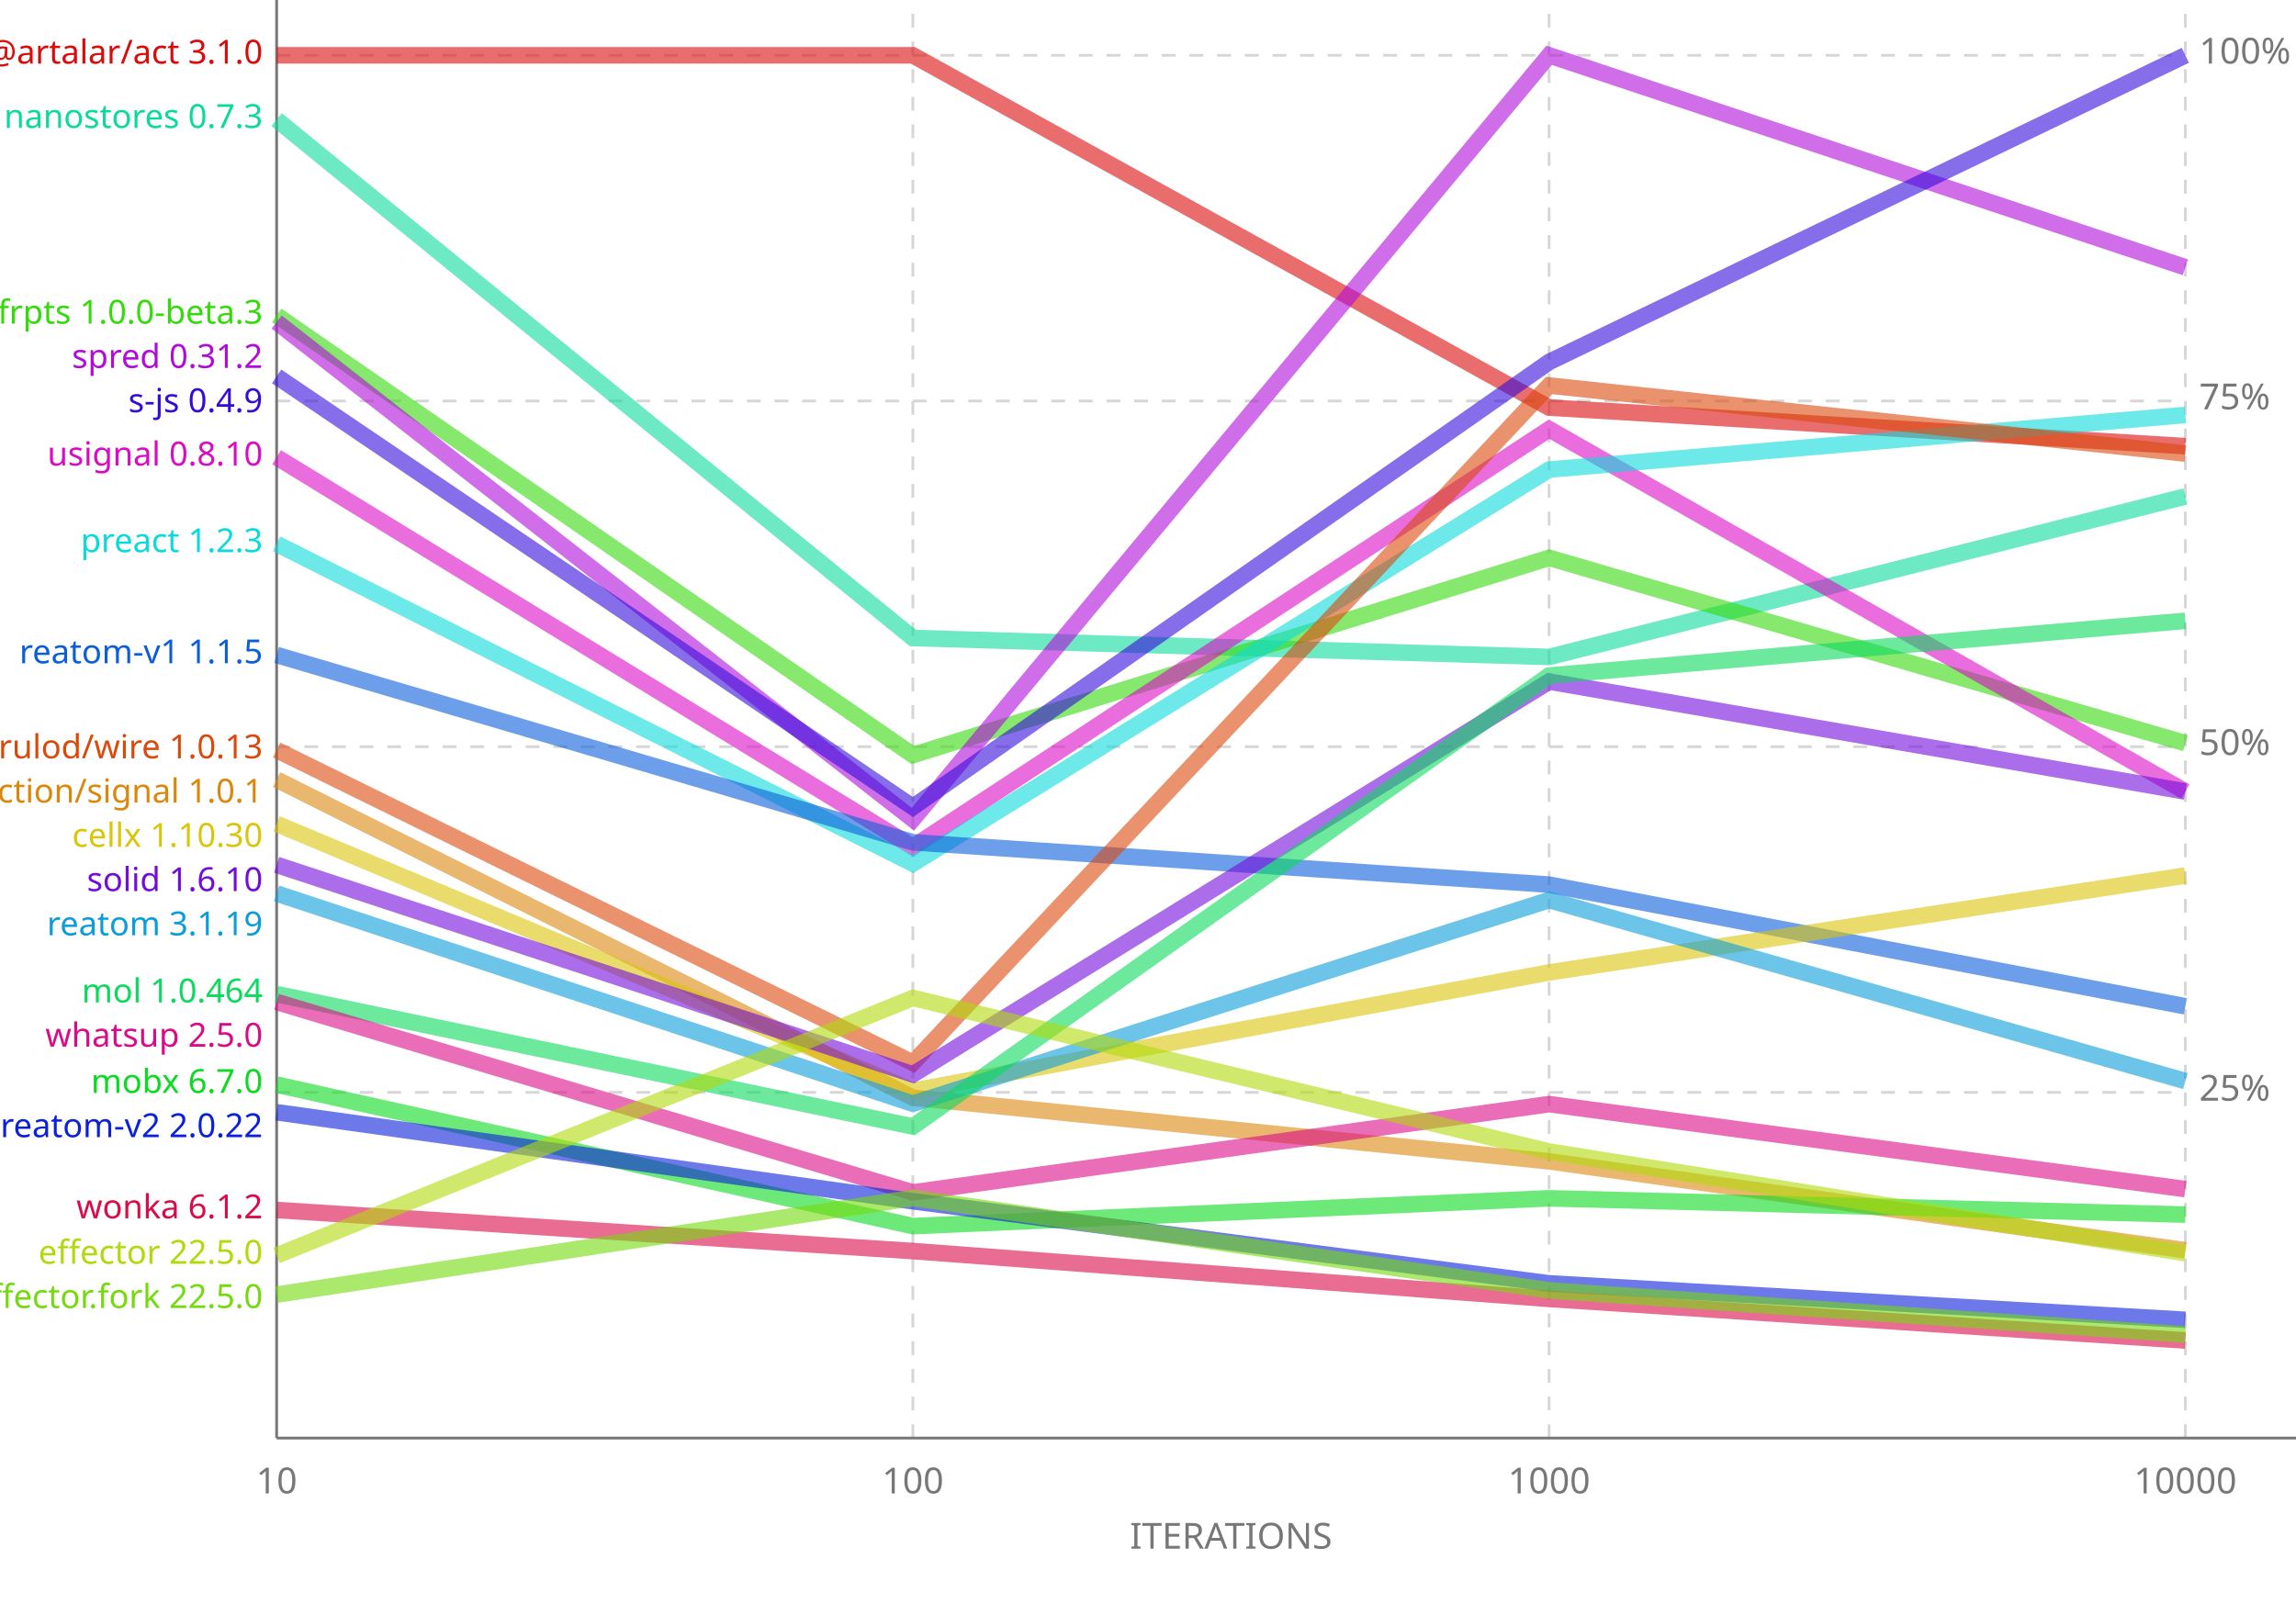
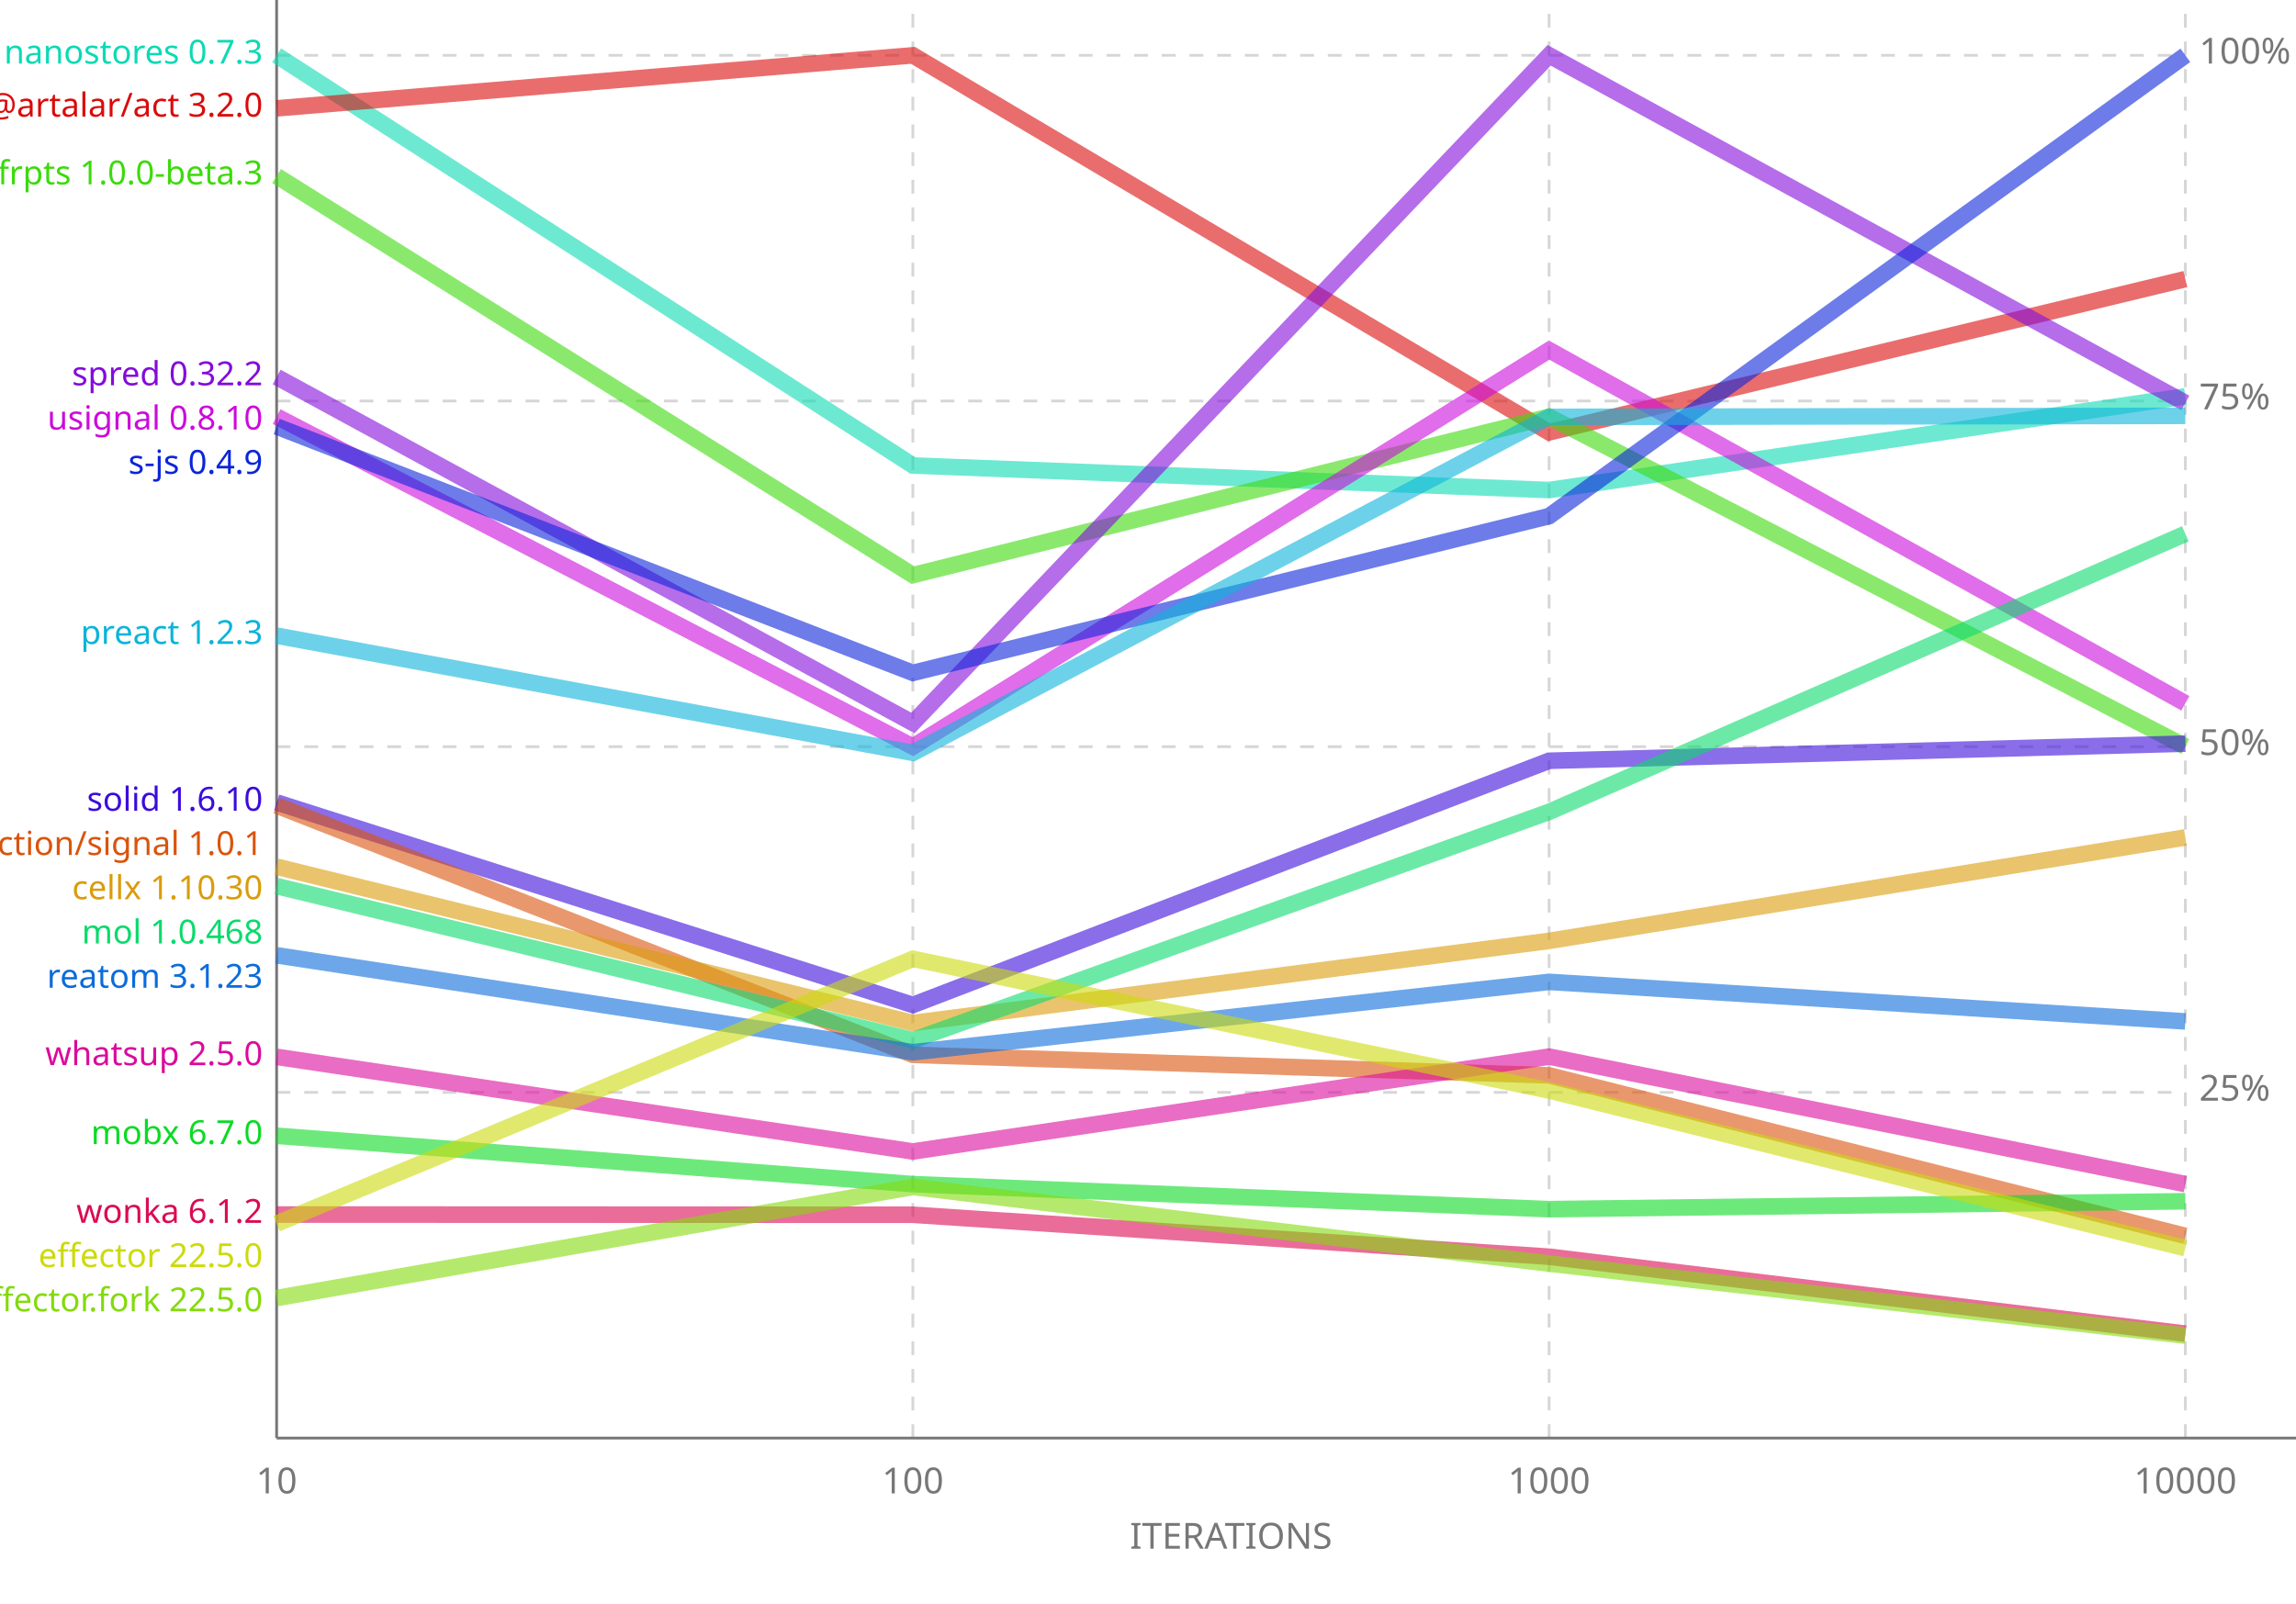
<svg xmlns="http://www.w3.org/2000/svg" id="bench-chart" viewBox="0 0 830 580">
  <style>
    #bench-chart .grid {
      stroke: #777777;
      stroke-width: 1;
    }

    #bench-chart .dashed {
      stroke: #777777;
      opacity: 0.3;
      stroke-width: 1;
      stroke-dasharray: 5, 5;
    }

    #bench-chart .labels {
      fill: #777777;
      font-size: 13px;
      font-family: sans-serif;
    }

    #bench-chart .x-labels {
      text-anchor: middle;
    }

    #bench-chart .y-labels {
      text-anchor: start;
    }

    #bench-chart .lib-label {
      font-size: 12px;
      font-family: sans-serif;
      text-anchor: end;
    }

    #bench-chart .line-med {
      stroke-width: 6;
      opacity: 0.6;
    }
  </style>
  <g class="grid">
    <line x1="100" y1="520" x2="830" y2="520" />
    <line x1="100" y1="520" x2="100" y2="0" />
  </g>
  <g class="dashed">
    <line x1="330" y1="520" x2="330" y2="0" />
    <line x1="560" y1="520" x2="560" y2="0" />
    <line x1="790" y1="520" x2="790" y2="0" />
    <line x1="100" y1="20" x2="790" y2="20" />
    <line x1="100" y1="145" x2="790" y2="145" />
    <line x1="100" y1="270" x2="790" y2="270" />
    <line x1="100" y1="395" x2="790" y2="395" />
  </g>
  <g class="labels x-labels">
    <text x="100" y="540">10</text>
    <text x="330" y="540">100</text>
    <text x="560" y="540">1000</text>
    <text x="790" y="540">10000</text>
    <text x="445" y="560">ITERATIONS</text>
  </g>
  <g class="labels y-labels">
    <text x="795" y="23">100%</text>
    <text x="795" y="148">75%</text>
    <text x="795" y="273">50%</text>
    <text x="795" y="398">25%</text>
  </g>
  <g>
-     <text class="lib-label" x="95" y="23" fill="hsl(0, 90%, 45%)">@artalar/act 3.1.0</text>
-     <polyline class="line-med" fill="none" stroke="hsl(0, 90%, 45%)" points="100,20 330,20 560,147.375 790,161.335" />
+     <text class="lib-label" x="95" y="23" fill="hsl(169, 90%, 45%)">nanostores 0.7.3</text>
+     <polyline class="line-med" fill="none" stroke="hsl(169, 90%, 45%)" points="100,20 330,168.322 560,177.2 790,143.325" />
  </g>
  <g>
-     <text class="lib-label" x="95" y="46.261" fill="hsl(162, 90%, 45%)">nanostores 0.7.3</text>
-     <polyline class="line-med" fill="none" stroke="hsl(162, 90%, 45%)" points="100,43.261 330,230.701 560,237.556 790,179.507" />
+     <text class="lib-label" x="95" y="42.171" fill="hsl(0, 90%, 45%)">@artalar/act 3.2.0</text>
+     <polyline class="line-med" fill="none" stroke="hsl(0, 90%, 45%)" points="100,39.171 330,20 560,156.336 790,100.916" />
  </g>
  <g>
-     <text class="lib-label" x="95" y="117.04" fill="hsl(108, 90%, 45%)">frpts 1.0.0-beta.3</text>
-     <polyline class="line-med" fill="none" stroke="hsl(108, 90%, 45%)" points="100,114.04 330,273.027 560,201.714 790,268.73" />
+     <text class="lib-label" x="95" y="66.665" fill="hsl(106, 90%, 45%)">frpts 1.0.0-beta.3</text>
+     <polyline class="line-med" fill="none" stroke="hsl(106, 90%, 45%)" points="100,63.665 330,207.962 560,150.701 790,269.964" />
  </g>
  <g>
-     <text class="lib-label" x="95" y="133.04" fill="hsl(288, 90%, 45%)">spred 0.31.2</text>
-     <polyline class="line-med" fill="none" stroke="hsl(288, 90%, 45%)" points="100,116.436 330,296.253 560,20 790,96.657" />
+     <text class="lib-label" x="95" y="139.318" fill="hsl(275, 90%, 45%)">spred 0.32.2</text>
+     <polyline class="line-med" fill="none" stroke="hsl(275, 90%, 45%)" points="100,136.318 330,261.417 560,20 790,145.711" />
  </g>
  <g>
-     <text class="lib-label" x="95" y="149.04" fill="hsl(252, 90%, 45%)">s-js 0.4.9</text>
-     <polyline class="line-med" fill="none" stroke="hsl(252, 90%, 45%)" points="100,136.112 330,291.817 560,130.885 790,20" />
+     <text class="lib-label" x="95" y="155.318" fill="hsl(296, 90%, 45%)">usignal 0.8.10</text>
+     <polyline class="line-med" fill="none" stroke="hsl(296, 90%, 45%)" points="100,150.629 330,270 560,126.594 790,254.314" />
  </g>
  <g>
-     <text class="lib-label" x="95" y="168.322" fill="hsl(306, 90%, 45%)">usignal 0.8.10</text>
-     <polyline class="line-med" fill="none" stroke="hsl(306, 90%, 45%)" points="100,165.322 330,306.266 560,155.193 790,286.226" />
+     <text class="lib-label" x="95" y="171.318" fill="hsl(233, 90%, 45%)">s-js 0.4.9</text>
+     <polyline class="line-med" fill="none" stroke="hsl(233, 90%, 45%)" points="100,154.231 330,243.316 560,186.627 790,20" />
  </g>
  <g>
-     <text class="lib-label" x="95" y="199.649" fill="hsl(180, 90%, 45%)">preact 1.2.3</text>
-     <polyline class="line-med" fill="none" stroke="hsl(180, 90%, 45%)" points="100,196.649 330,312.3 560,169.805 790,150.04" />
+     <text class="lib-label" x="95" y="232.851" fill="hsl(191, 90%, 45%)">preact 1.2.3</text>
+     <polyline class="line-med" fill="none" stroke="hsl(191, 90%, 45%)" points="100,229.851 330,272.237 560,150.733 790,150.367" />
  </g>
  <g>
-     <text class="lib-label" x="95" y="239.844" fill="hsl(216, 90%, 45%)">reatom-v1 1.1.5</text>
-     <polyline class="line-med" fill="none" stroke="hsl(216, 90%, 45%)" points="100,236.844 330,304.575 560,319.882 790,363.887" />
+     <text class="lib-label" x="95" y="293.166" fill="hsl(254, 90%, 45%)">solid 1.6.10</text>
+     <polyline class="line-med" fill="none" stroke="hsl(254, 90%, 45%)" points="100,290.166 330,363.395 560,275.094 790,268.901" />
  </g>
  <g>
-     <text class="lib-label" x="95" y="274.208" fill="hsl(18, 90%, 45%)">@krulod/wire 1.0.13</text>
-     <polyline class="line-med" fill="none" stroke="hsl(18, 90%, 45%)" points="100,271.208 330,384.313 560,139.403 790,164.009" />
+     <text class="lib-label" x="95" y="309.166" fill="hsl(21, 90%, 45%)">@webreflection/signal 1.0.1</text>
+     <polyline class="line-med" fill="none" stroke="hsl(21, 90%, 45%)" points="100,291.28 330,381.431 560,388.848 790,446.894" />
  </g>
  <g>
-     <text class="lib-label" x="95" y="290.208" fill="hsl(36, 90%, 45%)">@webreflection/signal 1.0.1</text>
-     <polyline class="line-med" fill="none" stroke="hsl(36, 90%, 45%)" points="100,281.9 330,396.904 560,419.935 790,452.097" />
+     <text class="lib-label" x="95" y="325.166" fill="hsl(42, 90%, 45%)">cellx 1.10.30</text>
+     <polyline class="line-med" fill="none" stroke="hsl(42, 90%, 45%)" points="100,313.394 330,369.906 560,340.218 790,302.818" />
  </g>
  <g>
-     <text class="lib-label" x="95" y="306.208" fill="hsl(54, 90%, 45%)">cellx 1.10.30</text>
-     <polyline class="line-med" fill="none" stroke="hsl(54, 90%, 45%)" points="100,297.898 330,394.417 560,351.628 790,316.592" />
+     <text class="lib-label" x="95" y="341.166" fill="hsl(148, 90%, 45%)">mol 1.0.468</text>
+     <polyline class="line-med" fill="none" stroke="hsl(148, 90%, 45%)" points="100,320.407 330,376.143 560,293.564 790,193.018" />
  </g>
  <g>
-     <text class="lib-label" x="95" y="322.208" fill="hsl(270, 90%, 45%)">solid 1.6.10</text>
-     <polyline class="line-med" fill="none" stroke="hsl(270, 90%, 45%)" points="100,312.726 330,388.505 560,246.444 790,286.213" />
+     <text class="lib-label" x="95" y="357.166" fill="hsl(212, 90%, 45%)">reatom 3.1.23</text>
+     <polyline class="line-med" fill="none" stroke="hsl(212, 90%, 45%)" points="100,345.435 330,380.492 560,355.044 790,369.341" />
  </g>
  <g>
-     <text class="lib-label" x="95" y="338.208" fill="hsl(198, 90%, 45%)">reatom 3.1.19</text>
-     <polyline class="line-med" fill="none" stroke="hsl(198, 90%, 45%)" points="100,323.076 330,399.099 560,325.455 790,390.909" />
+     <text class="lib-label" x="95" y="385.163" fill="hsl(318, 90%, 45%)">whatsup 2.5.0</text>
+     <polyline class="line-med" fill="none" stroke="hsl(318, 90%, 45%)" points="100,382.163 330,416.375 560,382.064 790,428.165" />
  </g>
  <g>
-     <text class="lib-label" x="95" y="362.472" fill="hsl(144, 90%, 45%)">mol 1.0.464</text>
-     <polyline class="line-med" fill="none" stroke="hsl(144, 90%, 45%)" points="100,359.472 330,407.34 560,244.275 790,224.477" />
+     <text class="lib-label" x="95" y="413.694" fill="hsl(127, 90%, 45%)">mobx 6.7.0</text>
+     <polyline class="line-med" fill="none" stroke="hsl(127, 90%, 45%)" points="100,410.694 330,428.183 560,437.234 790,434.376" />
  </g>
  <g>
-     <text class="lib-label" x="95" y="378.472" fill="hsl(324, 90%, 45%)">whatsup 2.5.0</text>
-     <polyline class="line-med" fill="none" stroke="hsl(324, 90%, 45%)" points="100,362.311 330,431.183 560,399.252 790,429.982" />
+     <text class="lib-label" x="95" y="442.17" fill="hsl(339, 90%, 45%)">wonka 6.1.2</text>
+     <polyline class="line-med" fill="none" stroke="hsl(339, 90%, 45%)" points="100,439.17 330,439.255 560,454.424 790,482.241" />
  </g>
  <g>
-     <text class="lib-label" x="95" y="395.194" fill="hsl(126, 90%, 45%)">mobx 6.7.0</text>
-     <polyline class="line-med" fill="none" stroke="hsl(126, 90%, 45%)" points="100,392.194 330,443.365 560,433.312 790,439.193" />
+     <text class="lib-label" x="95" y="458.17" fill="hsl(64, 90%, 45%)">effector 22.5.0</text>
+     <polyline class="line-med" fill="none" stroke="hsl(64, 90%, 45%)" points="100,442.471 330,346.715 560,394.337 790,451.361" />
  </g>
  <g>
-     <text class="lib-label" x="95" y="411.194" fill="hsl(234, 90%, 45%)">reatom-v2 2.0.22</text>
-     <polyline class="line-med" fill="none" stroke="hsl(234, 90%, 45%)" points="100,402.185 330,434.373 560,464.059 790,477.244" />
-   </g>
-   <g>
-     <text class="lib-label" x="95" y="440.539" fill="hsl(342, 90%, 45%)">wonka 6.1.2</text>
-     <polyline class="line-med" fill="none" stroke="hsl(342, 90%, 45%)" points="100,437.539 330,452.384 560,469.686 790,484.709" />
-   </g>
-   <g>
-     <text class="lib-label" x="95" y="456.978" fill="hsl(72, 90%, 45%)">effector 22.5.0</text>
-     <polyline class="line-med" fill="none" stroke="hsl(72, 90%, 45%)" points="100,453.978 330,360.858 560,416.384 790,453.16" />
-   </g>
-   <g>
-     <text class="lib-label" x="95" y="472.978" fill="hsl(90, 90%, 45%)">effector.fork 22.5.0</text>
-     <polyline class="line-med" fill="none" stroke="hsl(90, 90%, 45%)" points="100,468.128 330,433.182 560,466.619 790,482.573" />
+     <text class="lib-label" x="95" y="474.17" fill="hsl(85, 90%, 45%)">effector.fork 22.5.0</text>
+     <polyline class="line-med" fill="none" stroke="hsl(85, 90%, 45%)" points="100,469.365 330,429.188 560,456.921 790,482.969" />
  </g>
</svg>
